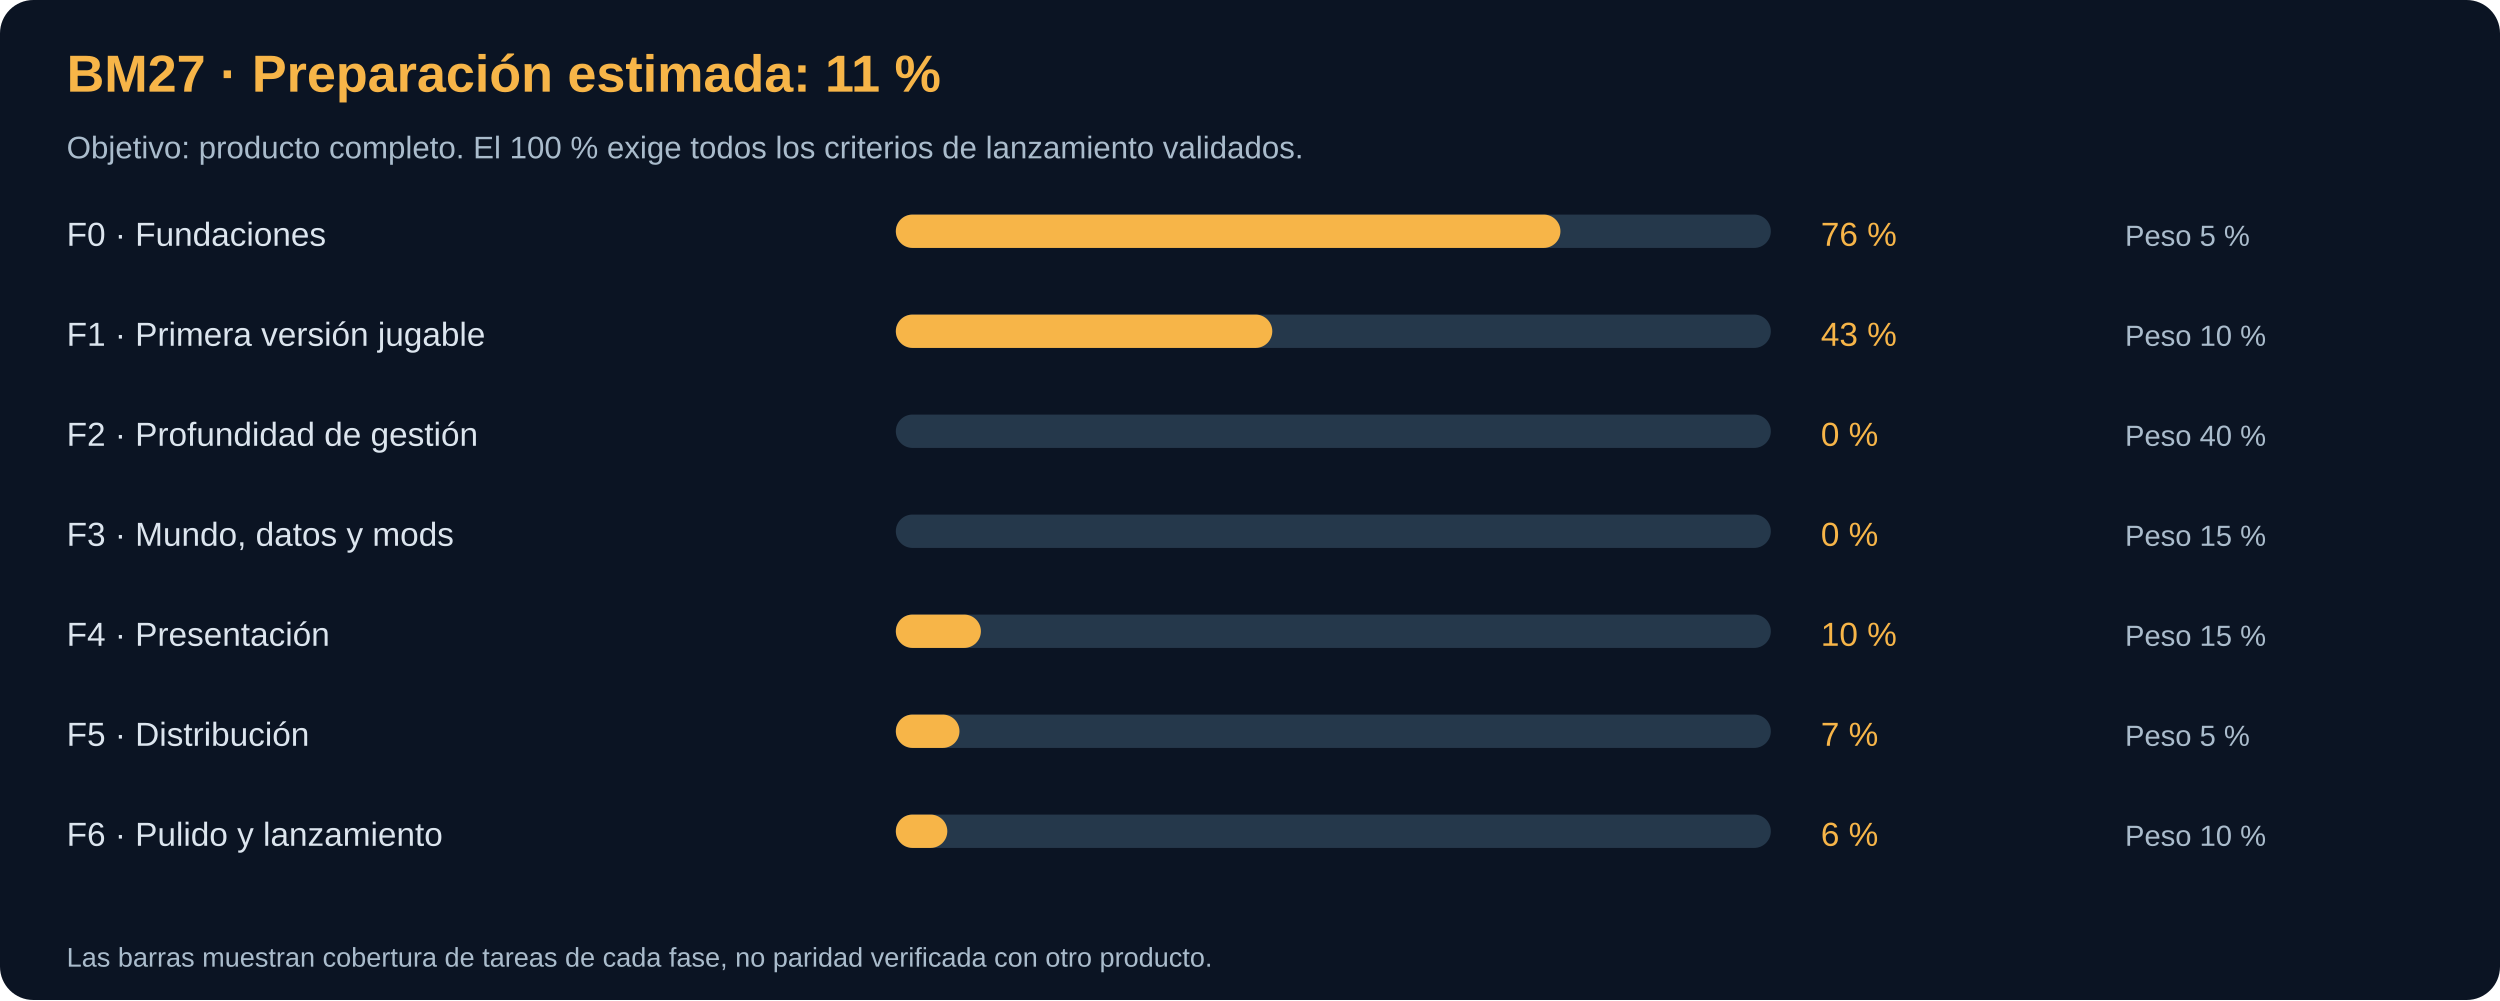
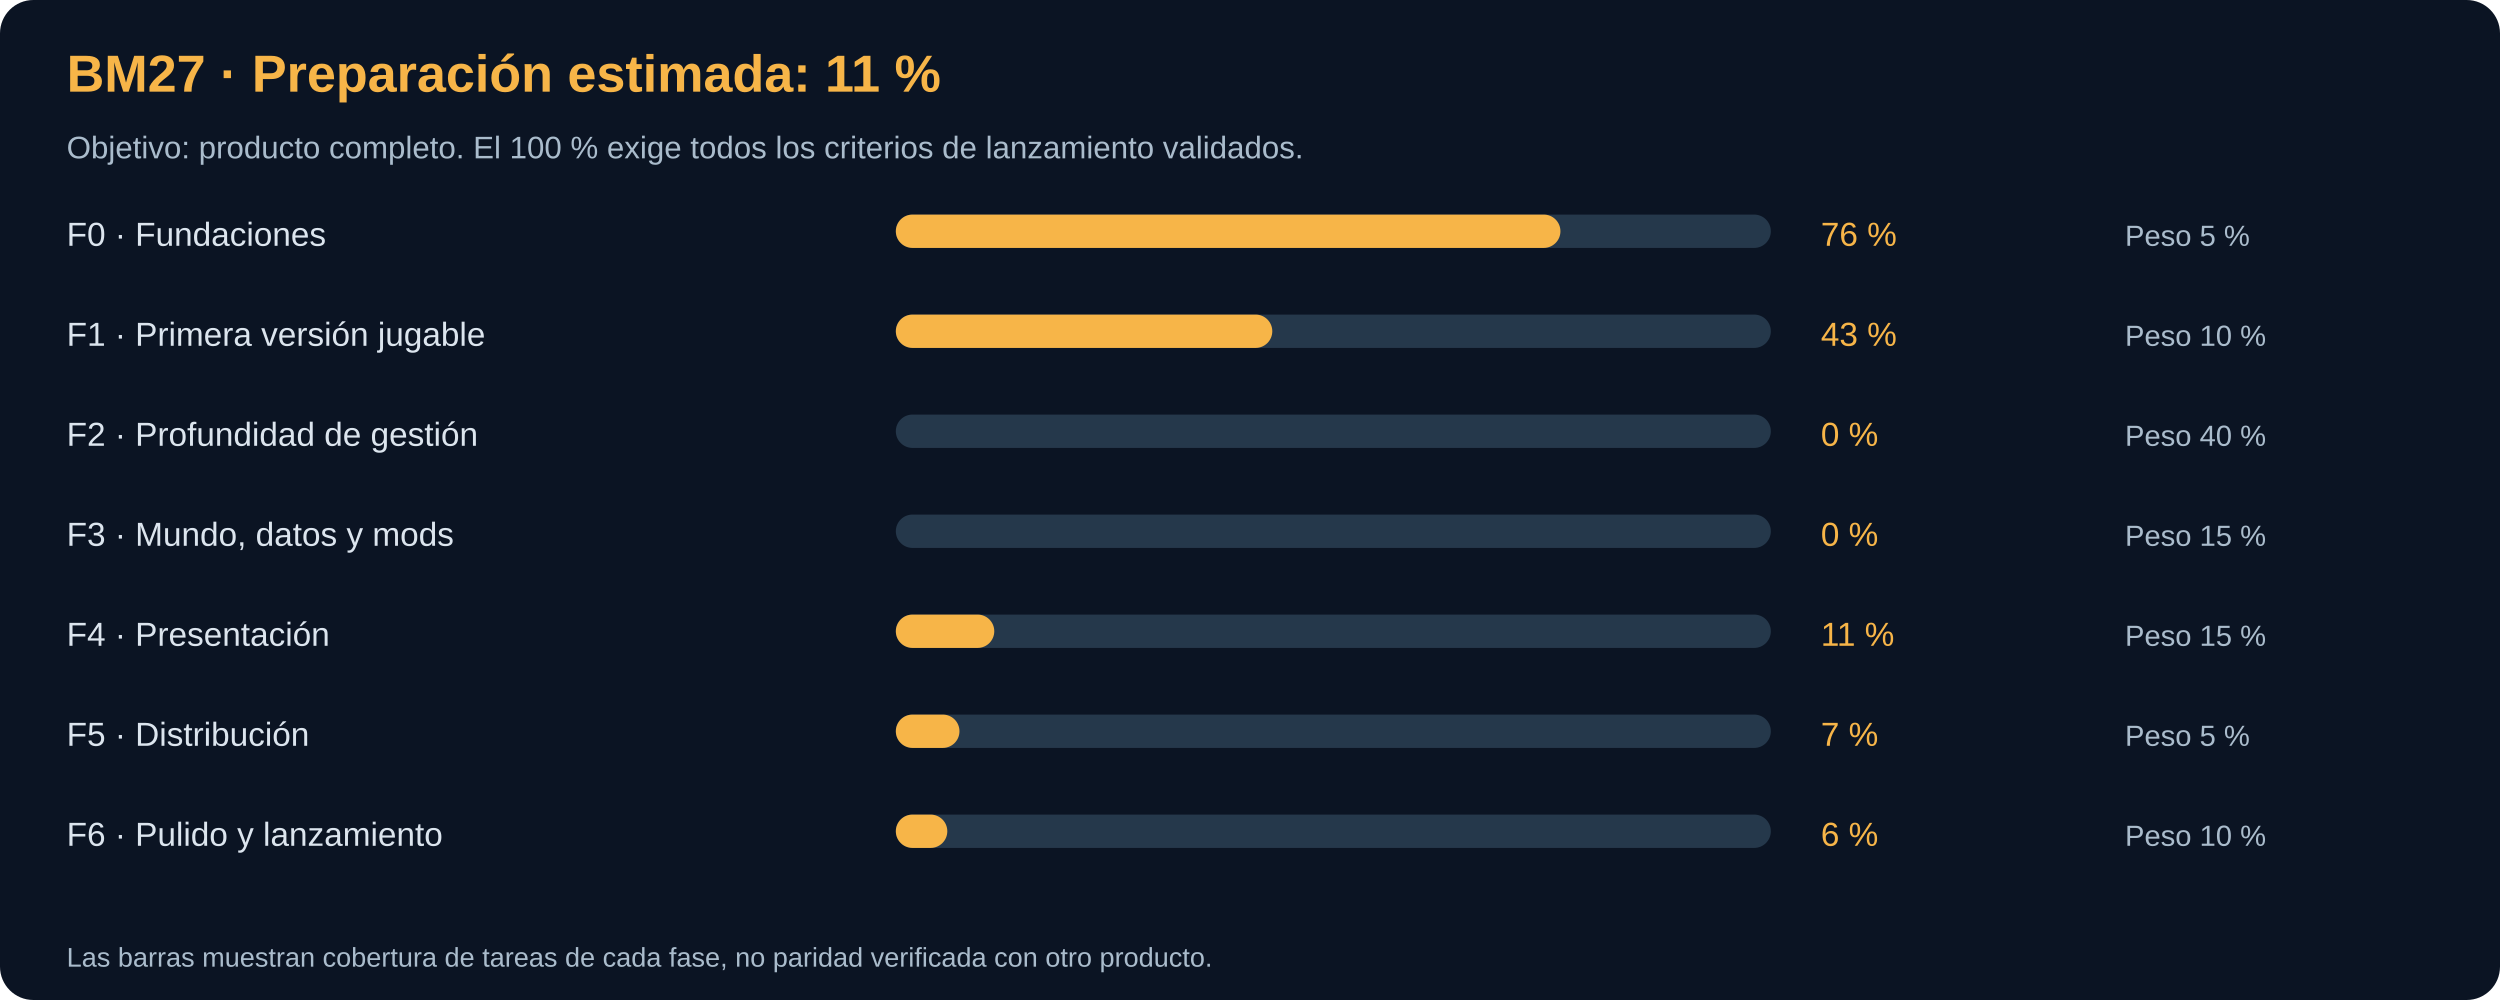
<svg xmlns="http://www.w3.org/2000/svg" viewBox="0 0 1200 480" role="img" aria-labelledby="title desc">
  <rect width="1200" height="480" rx="16" fill="#0b1423" />
  <g font-family="Arial, Helvetica, sans-serif">
    <text x="32" y="44" fill="#f7b548" font-size="25" font-weight="700">BM27 · Preparación estimada: 11 %</text>
    <text x="32" y="76" fill="#aabccc" font-size="15">Objetivo: producto completo. El 100 % exige todos los criterios de lanzamiento validados.</text>
    <text x="32" y="118" fill="#dce5ee" font-size="16">F0 · Fundaciones</text>
    <rect x="430" y="103" width="420" height="16" rx="8" fill="#25384b" />
    <rect x="430" y="103" width="319.009" height="16" rx="8" fill="#f7b548" />
    <text x="874" y="118" fill="#f7b548" font-size="16">76 %</text>
    <text x="1020" y="118" fill="#aabccc" font-size="14">Peso 5 %</text>
    <text x="32" y="166" fill="#dce5ee" font-size="16">F1 · Primera versión jugable</text>
    <rect x="430" y="151" width="420" height="16" rx="8" fill="#25384b" />
    <rect x="430" y="151" width="180.698" height="16" rx="8" fill="#f7b548" />
    <text x="874" y="166" fill="#f7b548" font-size="16">43 %</text>
    <text x="1020" y="166" fill="#aabccc" font-size="14">Peso 10 %</text>
    <text x="32" y="214" fill="#dce5ee" font-size="16">F2 · Profundidad de gestión</text>
    <rect x="430" y="199" width="420" height="16" rx="8" fill="#25384b" />
    <rect x="430" y="199" width="0" height="16" rx="8" fill="#f7b548" />
    <text x="874" y="214" fill="#f7b548" font-size="16">0 %</text>
    <text x="1020" y="214" fill="#aabccc" font-size="14">Peso 40 %</text>
    <text x="32" y="262" fill="#dce5ee" font-size="16">F3 · Mundo, datos y mods</text>
    <rect x="430" y="247" width="420" height="16" rx="8" fill="#25384b" />
    <rect x="430" y="247" width="0" height="16" rx="8" fill="#f7b548" />
    <text x="874" y="262" fill="#f7b548" font-size="16">0 %</text>
    <text x="1020" y="262" fill="#aabccc" font-size="14">Peso 15 %</text>
    <text x="32" y="310" fill="#dce5ee" font-size="16">F4 · Presentación</text>
    <rect x="430" y="295" width="420" height="16" rx="8" fill="#25384b" />
-     <rect x="430" y="295" width="40.833" height="16" rx="8" fill="#f7b548" />
-     <text x="874" y="310" fill="#f7b548" font-size="16">10 %</text>
+     <rect x="430" y="295" width="47.25" height="16" rx="8" fill="#f7b548" />
+     <text x="874" y="310" fill="#f7b548" font-size="16">11 %</text>
    <text x="1020" y="310" fill="#aabccc" font-size="14">Peso 15 %</text>
    <text x="32" y="358" fill="#dce5ee" font-size="16">F5 · Distribución</text>
    <rect x="430" y="343" width="420" height="16" rx="8" fill="#25384b" />
    <rect x="430" y="343" width="30.545" height="16" rx="8" fill="#f7b548" />
    <text x="874" y="358" fill="#f7b548" font-size="16">7 %</text>
    <text x="1020" y="358" fill="#aabccc" font-size="14">Peso 5 %</text>
    <text x="32" y="406" fill="#dce5ee" font-size="16">F6 · Pulido y lanzamiento</text>
    <rect x="430" y="391" width="420" height="16" rx="8" fill="#25384b" />
    <rect x="430" y="391" width="24.706" height="16" rx="8" fill="#f7b548" />
    <text x="874" y="406" fill="#f7b548" font-size="16">6 %</text>
    <text x="1020" y="406" fill="#aabccc" font-size="14">Peso 10 %</text>
    <text x="32" y="464" fill="#aabccc" font-size="13">Las barras muestran cobertura de tareas de cada fase, no paridad verificada con otro producto.</text>
  </g>
</svg>
